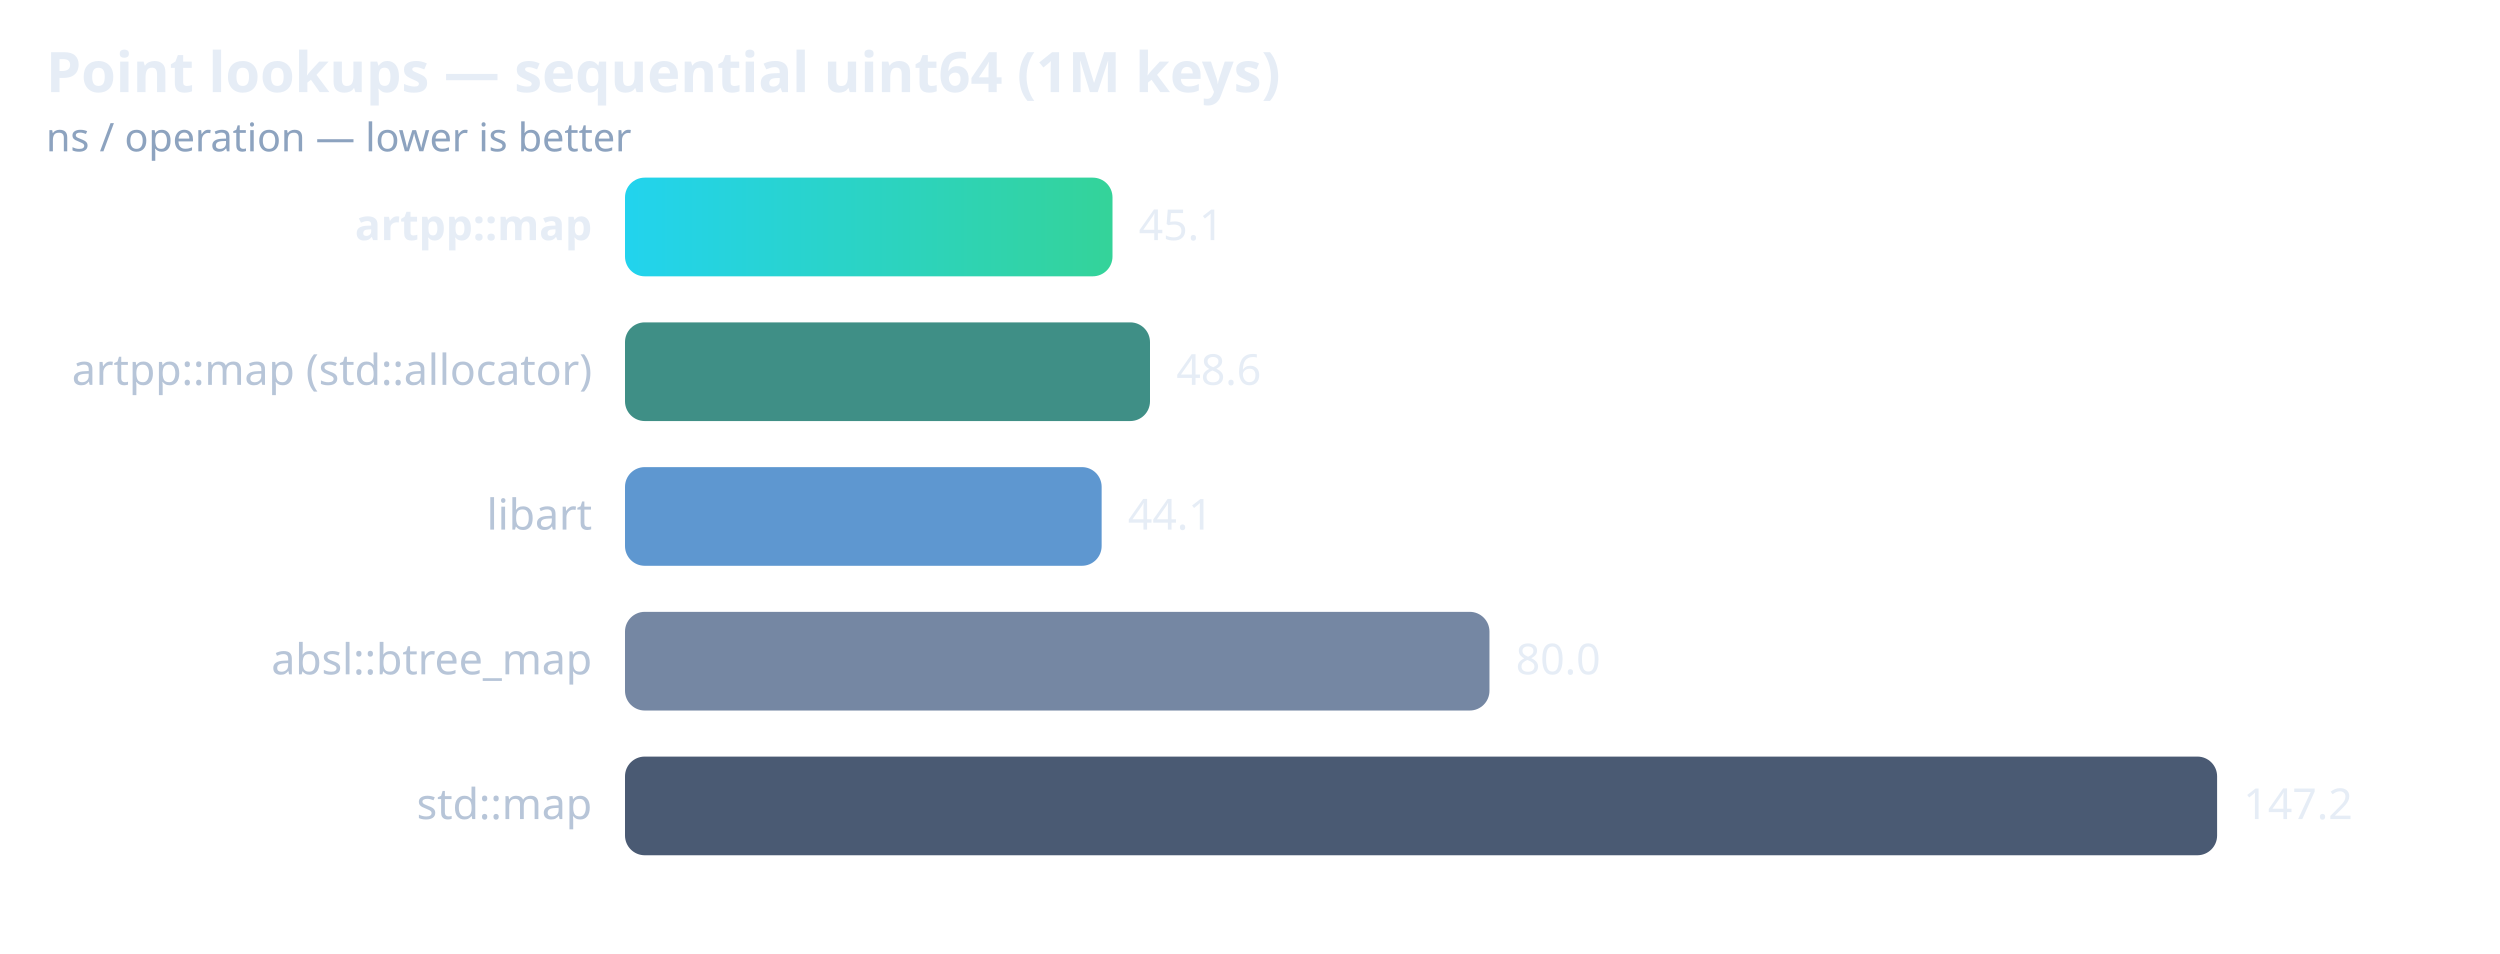
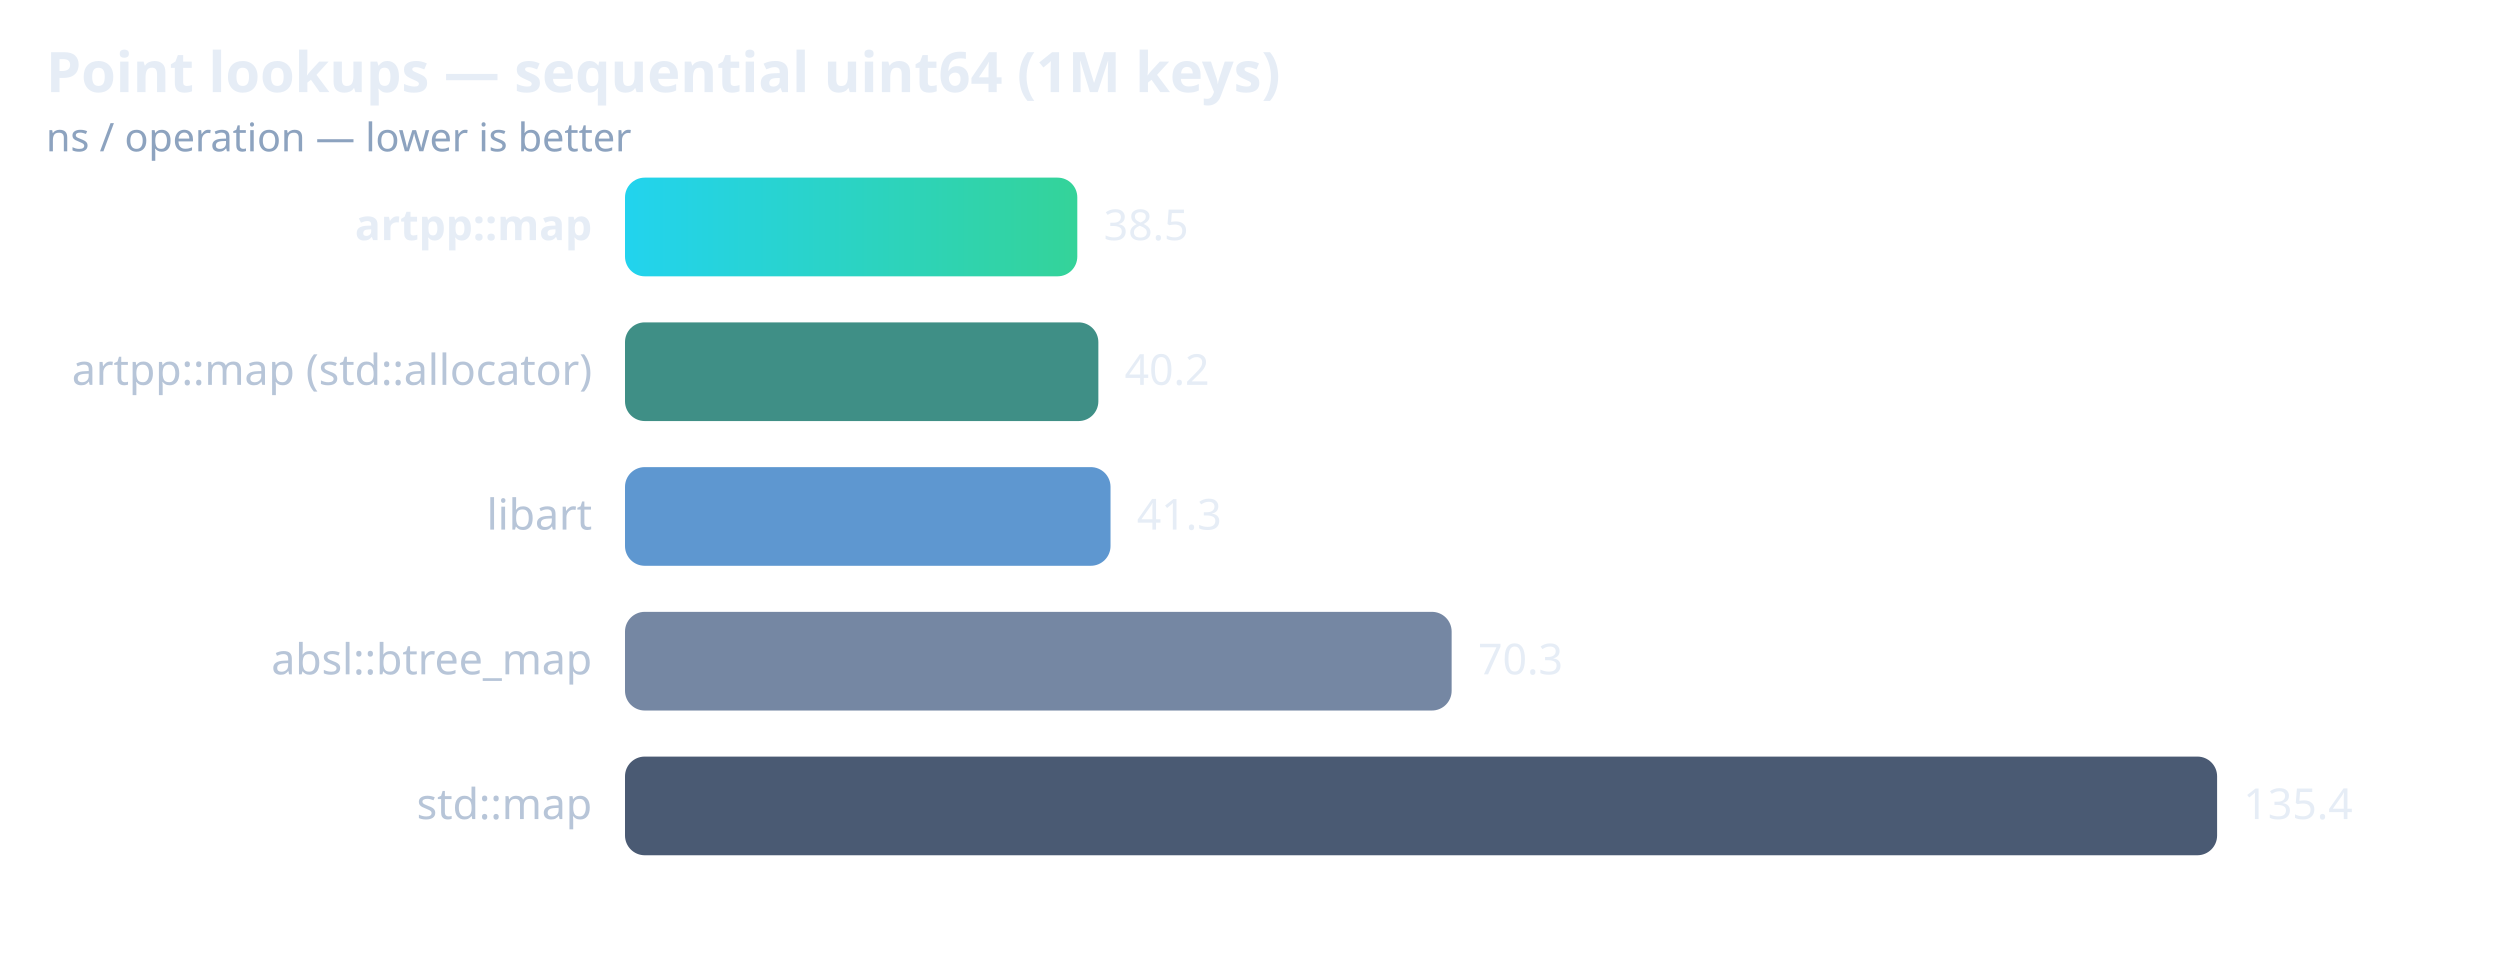
<svg xmlns="http://www.w3.org/2000/svg" viewBox="0 0 760 290" font-family="ui-sans-serif, system-ui, sans-serif" role="img" aria-label="Point lookups — sequential uint64 (1M keys)">
  <defs>
    <linearGradient id="hot" x1="0" y1="0" x2="1" y2="0">
      <stop offset="0" stop-color="#22d3ee" />
      <stop offset="1" stop-color="#34d399" />
    </linearGradient>
    <linearGradient id="hot2" x1="0" y1="0" x2="1" y2="0">
      <stop offset="0" stop-color="#34d399" />
      <stop offset="1" stop-color="#a3e635" />
    </linearGradient>
  </defs>
  <text x="14" y="28" font-size="17" font-weight="600" fill="#e6edf6">Point lookups — sequential uint64 (1M keys)</text>
  <text x="14" y="46" font-size="12" fill="#8da3bf">ns / operation — lower is better</text>
  <text x="180" y="73.0" font-size="13" font-weight="600" fill="#e6edf6" text-anchor="end">artpp::map</text>
-   <rect x="190" y="54" width="148.2" height="30" rx="6" fill="url(#hot)" />
-   <text x="346.175" y="73.0" font-size="13" fill="#e6edf6">45.1</text>
+   <rect x="190" y="54" width="137.5" height="30" rx="6" fill="url(#hot)" />
+   <text x="335.525" y="73.0" font-size="13" fill="#e6edf6">38.5</text>
  <text x="180" y="117.0" font-size="13" font-weight="400" fill="#b7c5d8" text-anchor="end">artpp::map (std::allocator)</text>
-   <rect x="190" y="98" width="159.6" height="30" rx="6" fill="#3f8f86" />
-   <text x="357.613" y="117.0" font-size="13" fill="#e6edf6">48.6</text>
+   <rect x="190" y="98" width="143.9" height="30" rx="6" fill="#3f8f86" />
+   <text x="341.888" y="117.0" font-size="13" fill="#e6edf6">40.2</text>
  <text x="180" y="161.0" font-size="13" font-weight="400" fill="#b7c5d8" text-anchor="end">libart</text>
-   <rect x="190" y="142" width="144.9" height="30" rx="6" fill="#5e97d0" />
-   <text x="342.888" y="161.0" font-size="13" fill="#e6edf6">44.1</text>
+   <rect x="190" y="142" width="147.6" height="30" rx="6" fill="#5e97d0" />
+   <text x="345.606" y="161.0" font-size="13" fill="#e6edf6">41.3</text>
  <text x="180" y="205.0" font-size="13" font-weight="400" fill="#b7c5d8" text-anchor="end">absl::btree_map</text>
-   <rect x="190" y="186" width="262.8" height="30" rx="6" fill="#7587a3" />
-   <text x="460.79" y="205.0" font-size="13" fill="#e6edf6">80.0</text>
+   <rect x="190" y="186" width="251.3" height="30" rx="6" fill="#7587a3" />
+   <text x="449.348" y="205.0" font-size="13" fill="#e6edf6">70.3</text>
  <text x="180" y="249.0" font-size="13" font-weight="400" fill="#b7c5d8" text-anchor="end">std::map</text>
  <rect x="190" y="230" width="484.0" height="30" rx="6" fill="#4a5a73" />
-   <text x="682.0" y="249.0" font-size="13" fill="#e6edf6">147.2</text>
+   <text x="682.0" y="249.0" font-size="13" fill="#e6edf6">135.4</text>
</svg>
